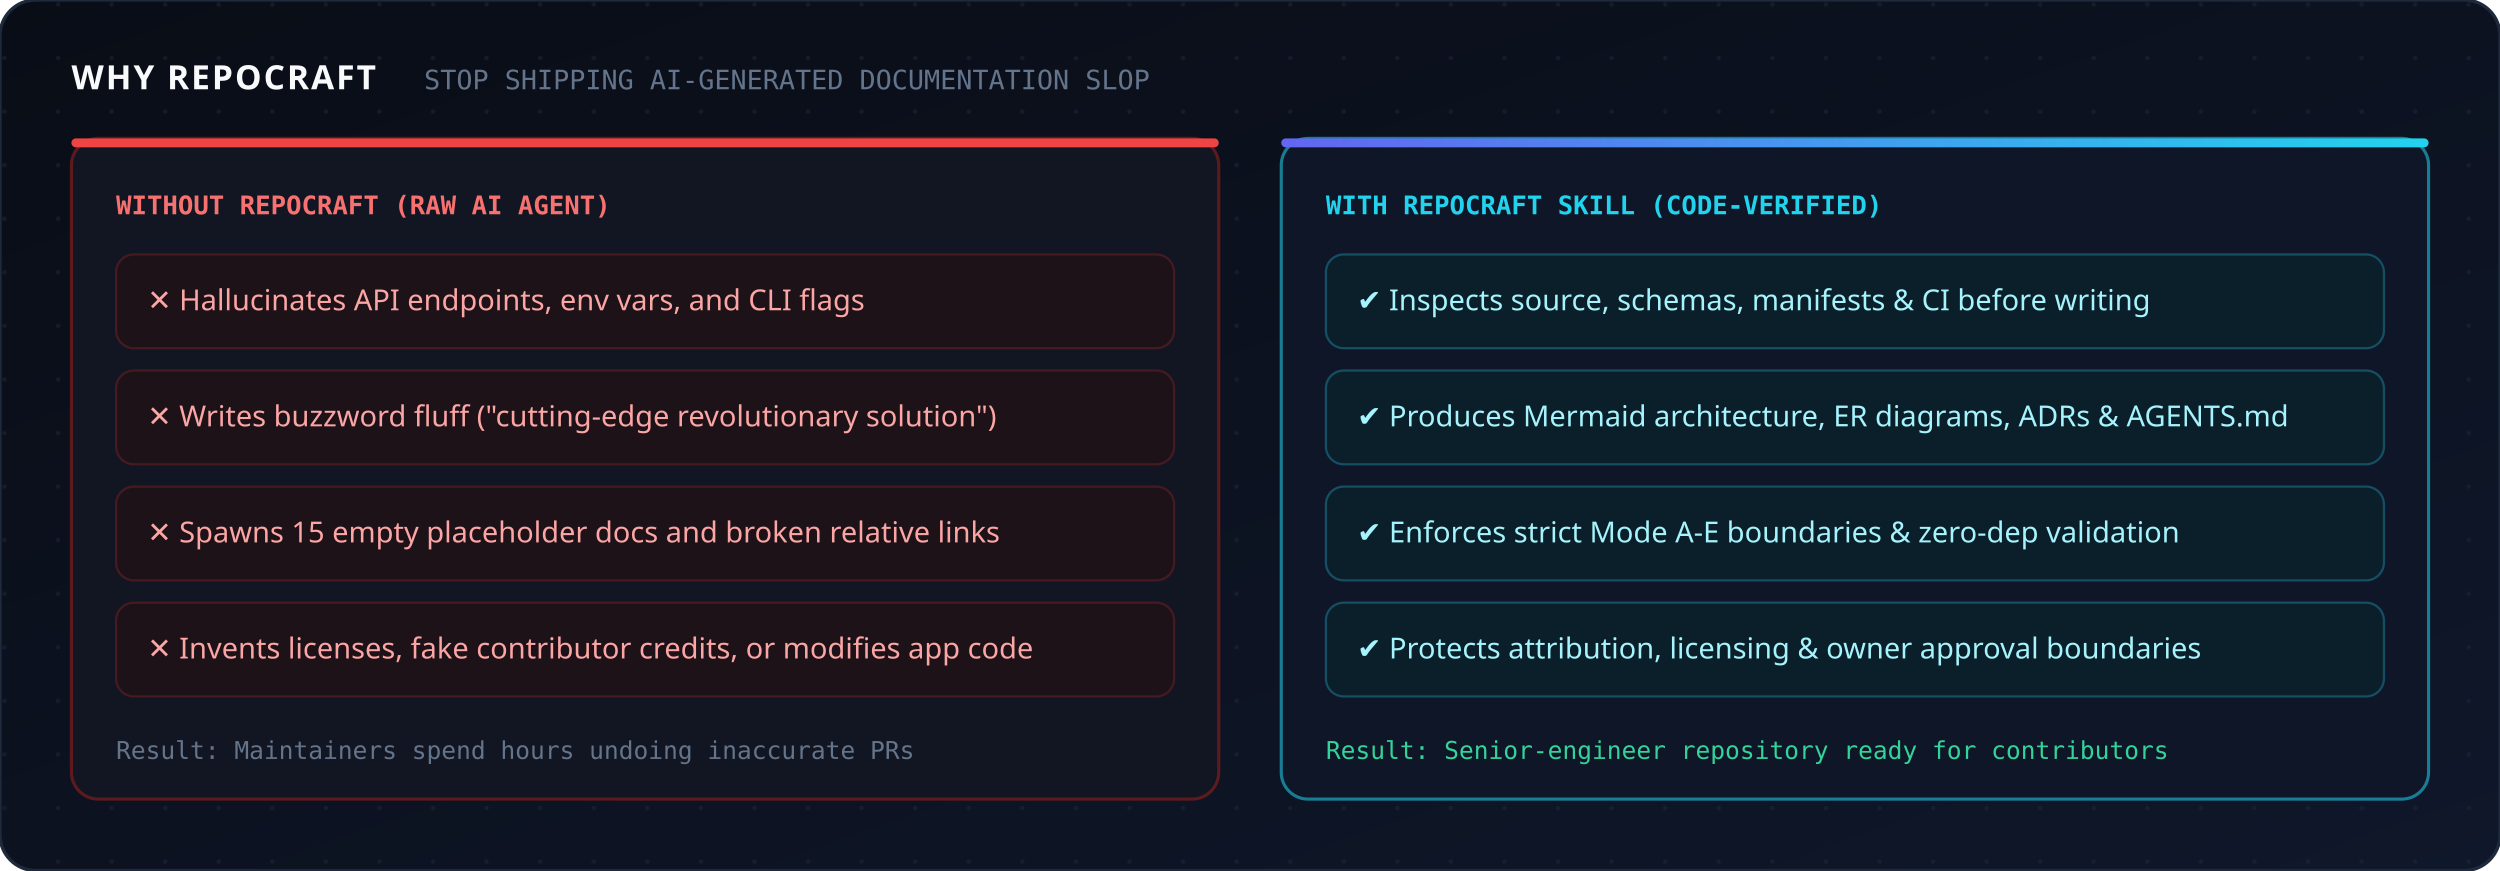
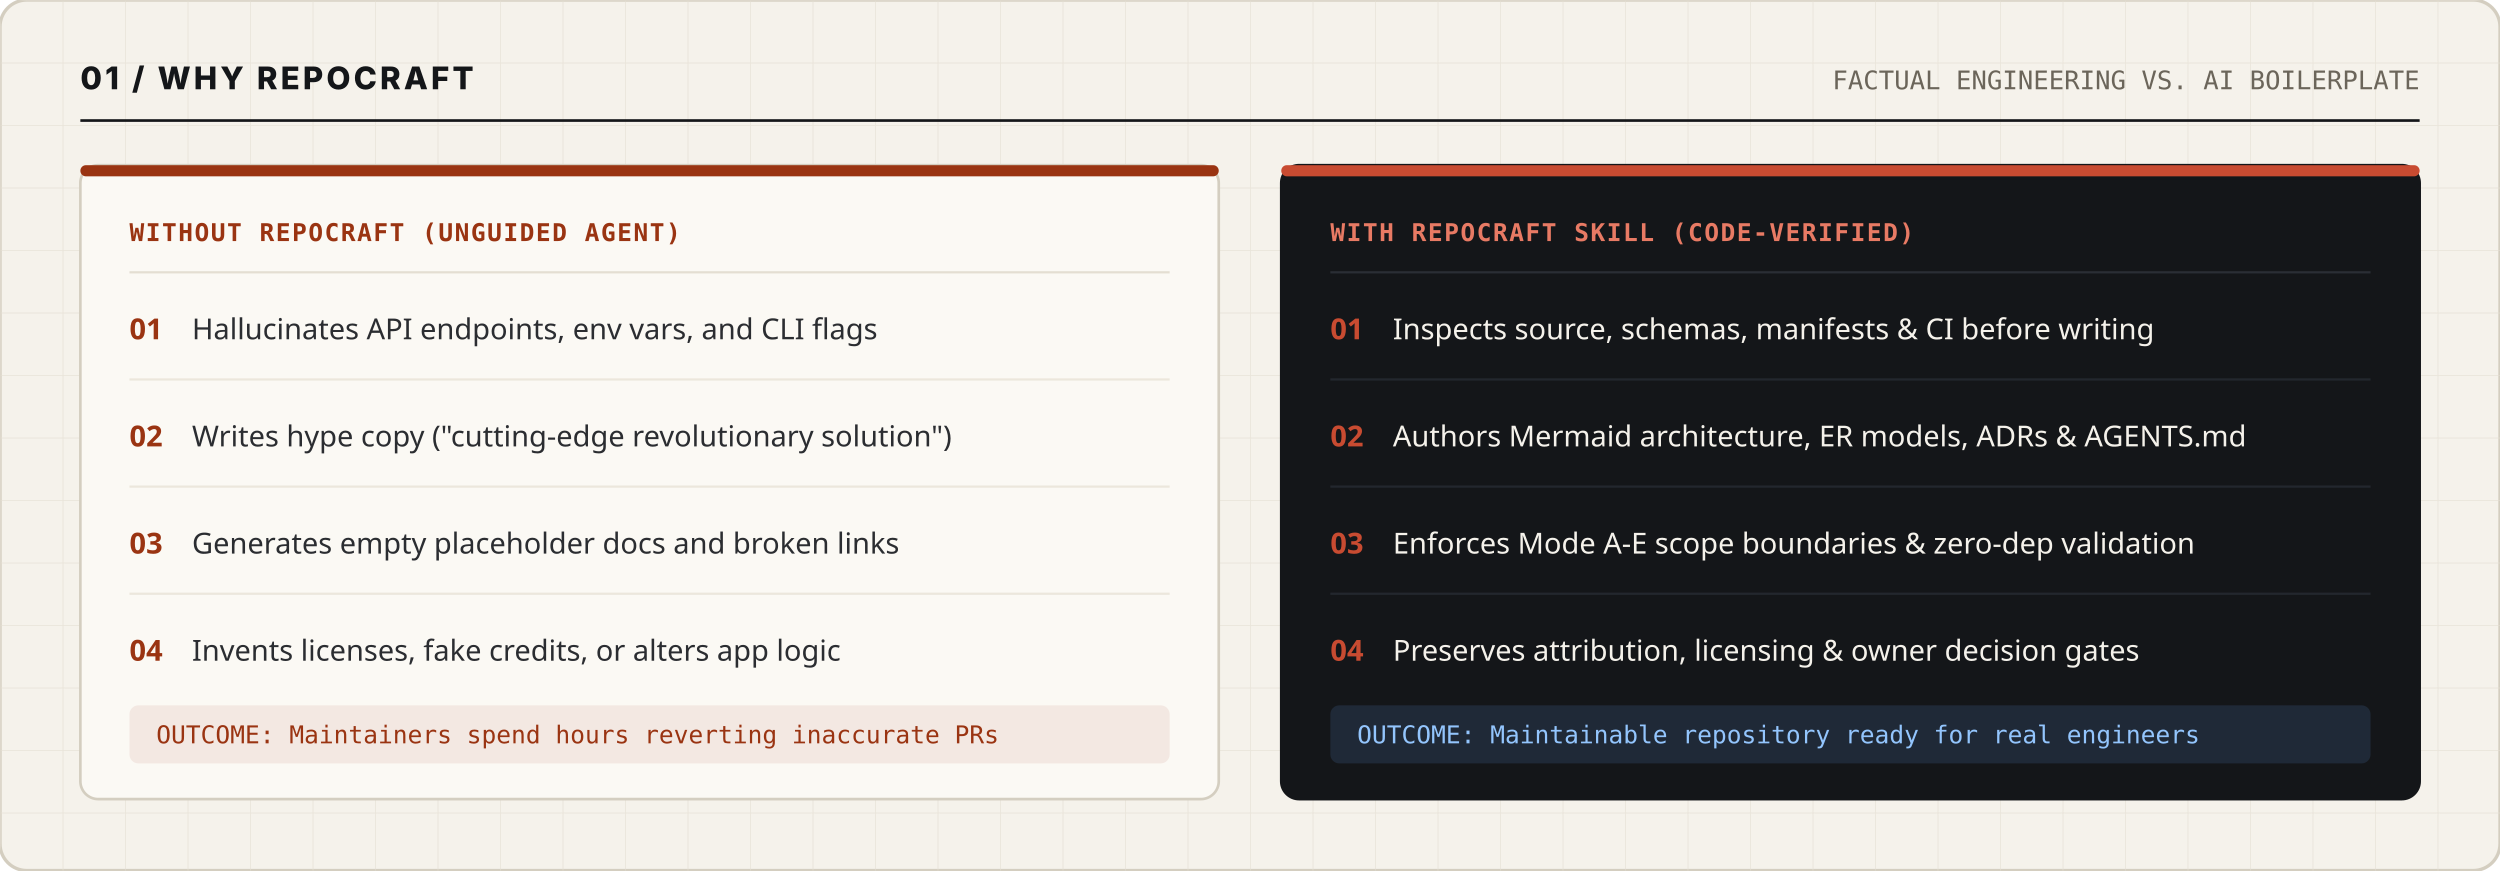
<svg xmlns="http://www.w3.org/2000/svg" viewBox="0 0 1120 390" width="1120" height="390" role="img" aria-label="Before and After RepoCraft Comparison">
  <defs>
-     <linearGradient id="bg" x1="0" y1="0" x2="1" y2="1">
-       <stop offset="0%" stop-color="#090d16" />
-       <stop offset="100%" stop-color="#0f172a" />
-     </linearGradient>
-     <linearGradient id="goodAccent" x1="0" y1="0" x2="1" y2="0">
-       <stop offset="0%" stop-color="#6366f1" />
-       <stop offset="100%" stop-color="#22d3ee" />
-     </linearGradient>
-     <pattern id="grid" width="24" height="24" patternUnits="userSpaceOnUse">
-       <circle cx="2" cy="2" r="1" fill="#1e293b" />
+     <pattern id="draftGrid" width="28" height="28" patternUnits="userSpaceOnUse">
+       <path d="M 28 0 L 0 0 0 28" fill="none" stroke="#e4ded2" stroke-width="0.8" />
    </pattern>
  </defs>
-   <rect width="1120" height="390" rx="16" fill="url(#bg)" stroke="#1e293b" stroke-width="1.5" />
-   <rect width="1120" height="390" rx="16" fill="url(#grid)" opacity="0.5" />
-   <text x="32" y="40" fill="#f8fafc" font-family="ui-sans-serif, system-ui, sans-serif" font-size="15" font-weight="700" letter-spacing="0.06em">WHY REPOCRAFT</text>
-   <text x="190" y="40" fill="#64748b" font-family="ui-monospace, monospace" font-size="12">STOP SHIPPING AI-GENERATED DOCUMENTATION SLOP</text>
-   <g transform="translate(32, 62)">
-     <rect width="514" height="296" rx="12" fill="#111622" stroke="#7f1d1d" stroke-opacity="0.7" stroke-width="1.4" />
-     <rect width="514" height="4" rx="2" fill="#ef4444" />
-     <text x="20" y="34" fill="#f87171" font-family="ui-monospace, monospace" font-size="11.5" font-weight="700">WITHOUT REPOCRAFT (RAW AI AGENT)</text>
-     <g font-family="ui-sans-serif, system-ui, sans-serif" font-size="13" fill="#cbd5e1">
-       <rect x="20" y="52" width="474" height="42" rx="8" fill="#1c1218" stroke="#451a20" />
-       <text x="34" y="77" fill="#fca5a5">✕  Hallucinates API endpoints, env vars, and CLI flags</text>
-       <rect x="20" y="104" width="474" height="42" rx="8" fill="#1c1218" stroke="#451a20" />
-       <text x="34" y="129" fill="#fca5a5">✕  Writes buzzword fluff ("cutting-edge revolutionary solution")</text>
-       <rect x="20" y="156" width="474" height="42" rx="8" fill="#1c1218" stroke="#451a20" />
-       <text x="34" y="181" fill="#fca5a5">✕  Spawns 15 empty placeholder docs and broken relative links</text>
-       <rect x="20" y="208" width="474" height="42" rx="8" fill="#1c1218" stroke="#451a20" />
-       <text x="34" y="233" fill="#fca5a5">✕  Invents licenses, fake contributor credits, or modifies app code</text>
+   <rect width="1120" height="390" rx="12" fill="#f5f2eb" stroke="#d4cec0" stroke-width="1.5" />
+   <rect width="1120" height="390" rx="12" fill="url(#draftGrid)" opacity="0.65" />
+   <text x="36" y="40" fill="#141619" font-family="ui-sans-serif, -apple-system, BlinkMacSystemFont, 'Segoe UI', sans-serif" font-size="14" font-weight="800" letter-spacing="0.1em">01 / WHY REPOCRAFT</text>
+   <text x="1084" y="40" text-anchor="end" fill="#6b655a" font-family="ui-monospace, SFMono-Regular, Menlo, monospace" font-size="11.5">FACTUAL ENGINEERING VS. AI BOILERPLATE</text>
+   <line x1="36" y1="54" x2="1084" y2="54" stroke="#141619" stroke-width="1.2" />
+   <g transform="translate(36, 74)">
+     <rect width="510" height="284" rx="8" fill="#fbf9f4" stroke="#d4cec0" stroke-width="1.2" />
+     <rect width="510" height="5" rx="2.5" fill="#9a3412" />
+     <text x="22" y="34" fill="#9a3412" font-family="ui-monospace, monospace" font-size="11" font-weight="700" letter-spacing="0.06em">WITHOUT REPOCRAFT (UNGUIDED AGENT)</text>
+     <g font-family="ui-sans-serif, system-ui, sans-serif" font-size="13" fill="#2b2d31">
+       <line x1="22" y1="48" x2="488" y2="48" stroke="#e4ded2" />
+       <text x="22" y="78" fill="#9a3412" font-weight="700">01</text>
+       <text x="50" y="78">Hallucinates API endpoints, env vars, and CLI flags</text>
+       <line x1="22" y1="96" x2="488" y2="96" stroke="#ece7dc" />
+       <text x="22" y="126" fill="#9a3412" font-weight="700">02</text>
+       <text x="50" y="126">Writes hype copy ("cutting-edge revolutionary solution")</text>
+       <line x1="22" y1="144" x2="488" y2="144" stroke="#ece7dc" />
+       <text x="22" y="174" fill="#9a3412" font-weight="700">03</text>
+       <text x="50" y="174">Generates empty placeholder docs and broken links</text>
+       <line x1="22" y1="192" x2="488" y2="192" stroke="#ece7dc" />
+       <text x="22" y="222" fill="#9a3412" font-weight="700">04</text>
+       <text x="50" y="222">Invents licenses, fake credits, or alters app logic</text>
    </g>
-     <text x="20" y="278" fill="#64748b" font-family="ui-monospace, monospace" font-size="11">Result: Maintainers spend hours undoing inaccurate PRs</text>
+     <rect x="22" y="242" width="466" height="26" rx="4" fill="#f3e8e2" />
+     <text x="34" y="259" fill="#9a3412" font-family="ui-monospace, monospace" font-size="11">OUTCOME: Maintainers spend hours reverting inaccurate PRs</text>
  </g>
-   <g transform="translate(574, 62)">
-     <rect width="514" height="296" rx="12" fill="#0e1628" stroke="#22d3ee" stroke-opacity="0.55" stroke-width="1.4" />
-     <rect width="514" height="4" rx="2" fill="url(#goodAccent)" />
-     <text x="20" y="34" fill="#22d3ee" font-family="ui-monospace, monospace" font-size="11.5" font-weight="700">WITH REPOCRAFT SKILL (CODE-VERIFIED)</text>
-     <g font-family="ui-sans-serif, system-ui, sans-serif" font-size="13">
-       <rect x="20" y="52" width="474" height="42" rx="8" fill="#0b1f2a" stroke="#164e63" />
-       <text x="34" y="77" fill="#a5f3fc">✔  Inspects source, schemas, manifests &amp; CI before writing</text>
-       <rect x="20" y="104" width="474" height="42" rx="8" fill="#0b1f2a" stroke="#164e63" />
-       <text x="34" y="129" fill="#a5f3fc">✔  Produces Mermaid architecture, ER diagrams, ADRs &amp; AGENTS.md</text>
-       <rect x="20" y="156" width="474" height="42" rx="8" fill="#0b1f2a" stroke="#164e63" />
-       <text x="34" y="181" fill="#a5f3fc">✔  Enforces strict Mode A-E boundaries &amp; zero-dep validation</text>
-       <rect x="20" y="208" width="474" height="42" rx="8" fill="#0b1f2a" stroke="#164e63" />
-       <text x="34" y="233" fill="#a5f3fc">✔  Protects attribution, licensing &amp; owner approval boundaries</text>
+   <g transform="translate(574, 74)">
+     <rect width="510" height="284" rx="8" fill="#141619" stroke="#141619" stroke-width="1.2" />
+     <rect width="510" height="5" rx="2.5" fill="#c84b31" />
+     <text x="22" y="34" fill="#e87a64" font-family="ui-monospace, monospace" font-size="11" font-weight="700" letter-spacing="0.06em">WITH REPOCRAFT SKILL (CODE-VERIFIED)</text>
+     <g font-family="ui-sans-serif, system-ui, sans-serif" font-size="13" fill="#f5f2eb">
+       <line x1="22" y1="48" x2="488" y2="48" stroke="#2a2e35" />
+       <text x="22" y="78" fill="#c84b31" font-weight="700">01</text>
+       <text x="50" y="78">Inspects source, schemas, manifests &amp; CI before writing</text>
+       <line x1="22" y1="96" x2="488" y2="96" stroke="#23272e" />
+       <text x="22" y="126" fill="#c84b31" font-weight="700">02</text>
+       <text x="50" y="126">Authors Mermaid architecture, ER models, ADRs &amp; AGENTS.md</text>
+       <line x1="22" y1="144" x2="488" y2="144" stroke="#23272e" />
+       <text x="22" y="174" fill="#c84b31" font-weight="700">03</text>
+       <text x="50" y="174">Enforces Mode A-E scope boundaries &amp; zero-dep validation</text>
+       <line x1="22" y1="192" x2="488" y2="192" stroke="#23272e" />
+       <text x="22" y="222" fill="#c84b31" font-weight="700">04</text>
+       <text x="50" y="222">Preserves attribution, licensing &amp; owner decision gates</text>
    </g>
-     <text x="20" y="278" fill="#34d399" font-family="ui-monospace, monospace" font-size="11">Result: Senior-engineer repository ready for contributors</text>
+     <rect x="22" y="242" width="466" height="26" rx="4" fill="#1f2937" />
+     <text x="34" y="259" fill="#93c5fd" font-family="ui-monospace, monospace" font-size="11">OUTCOME: Maintainable repository ready for real engineers</text>
  </g>
</svg>
